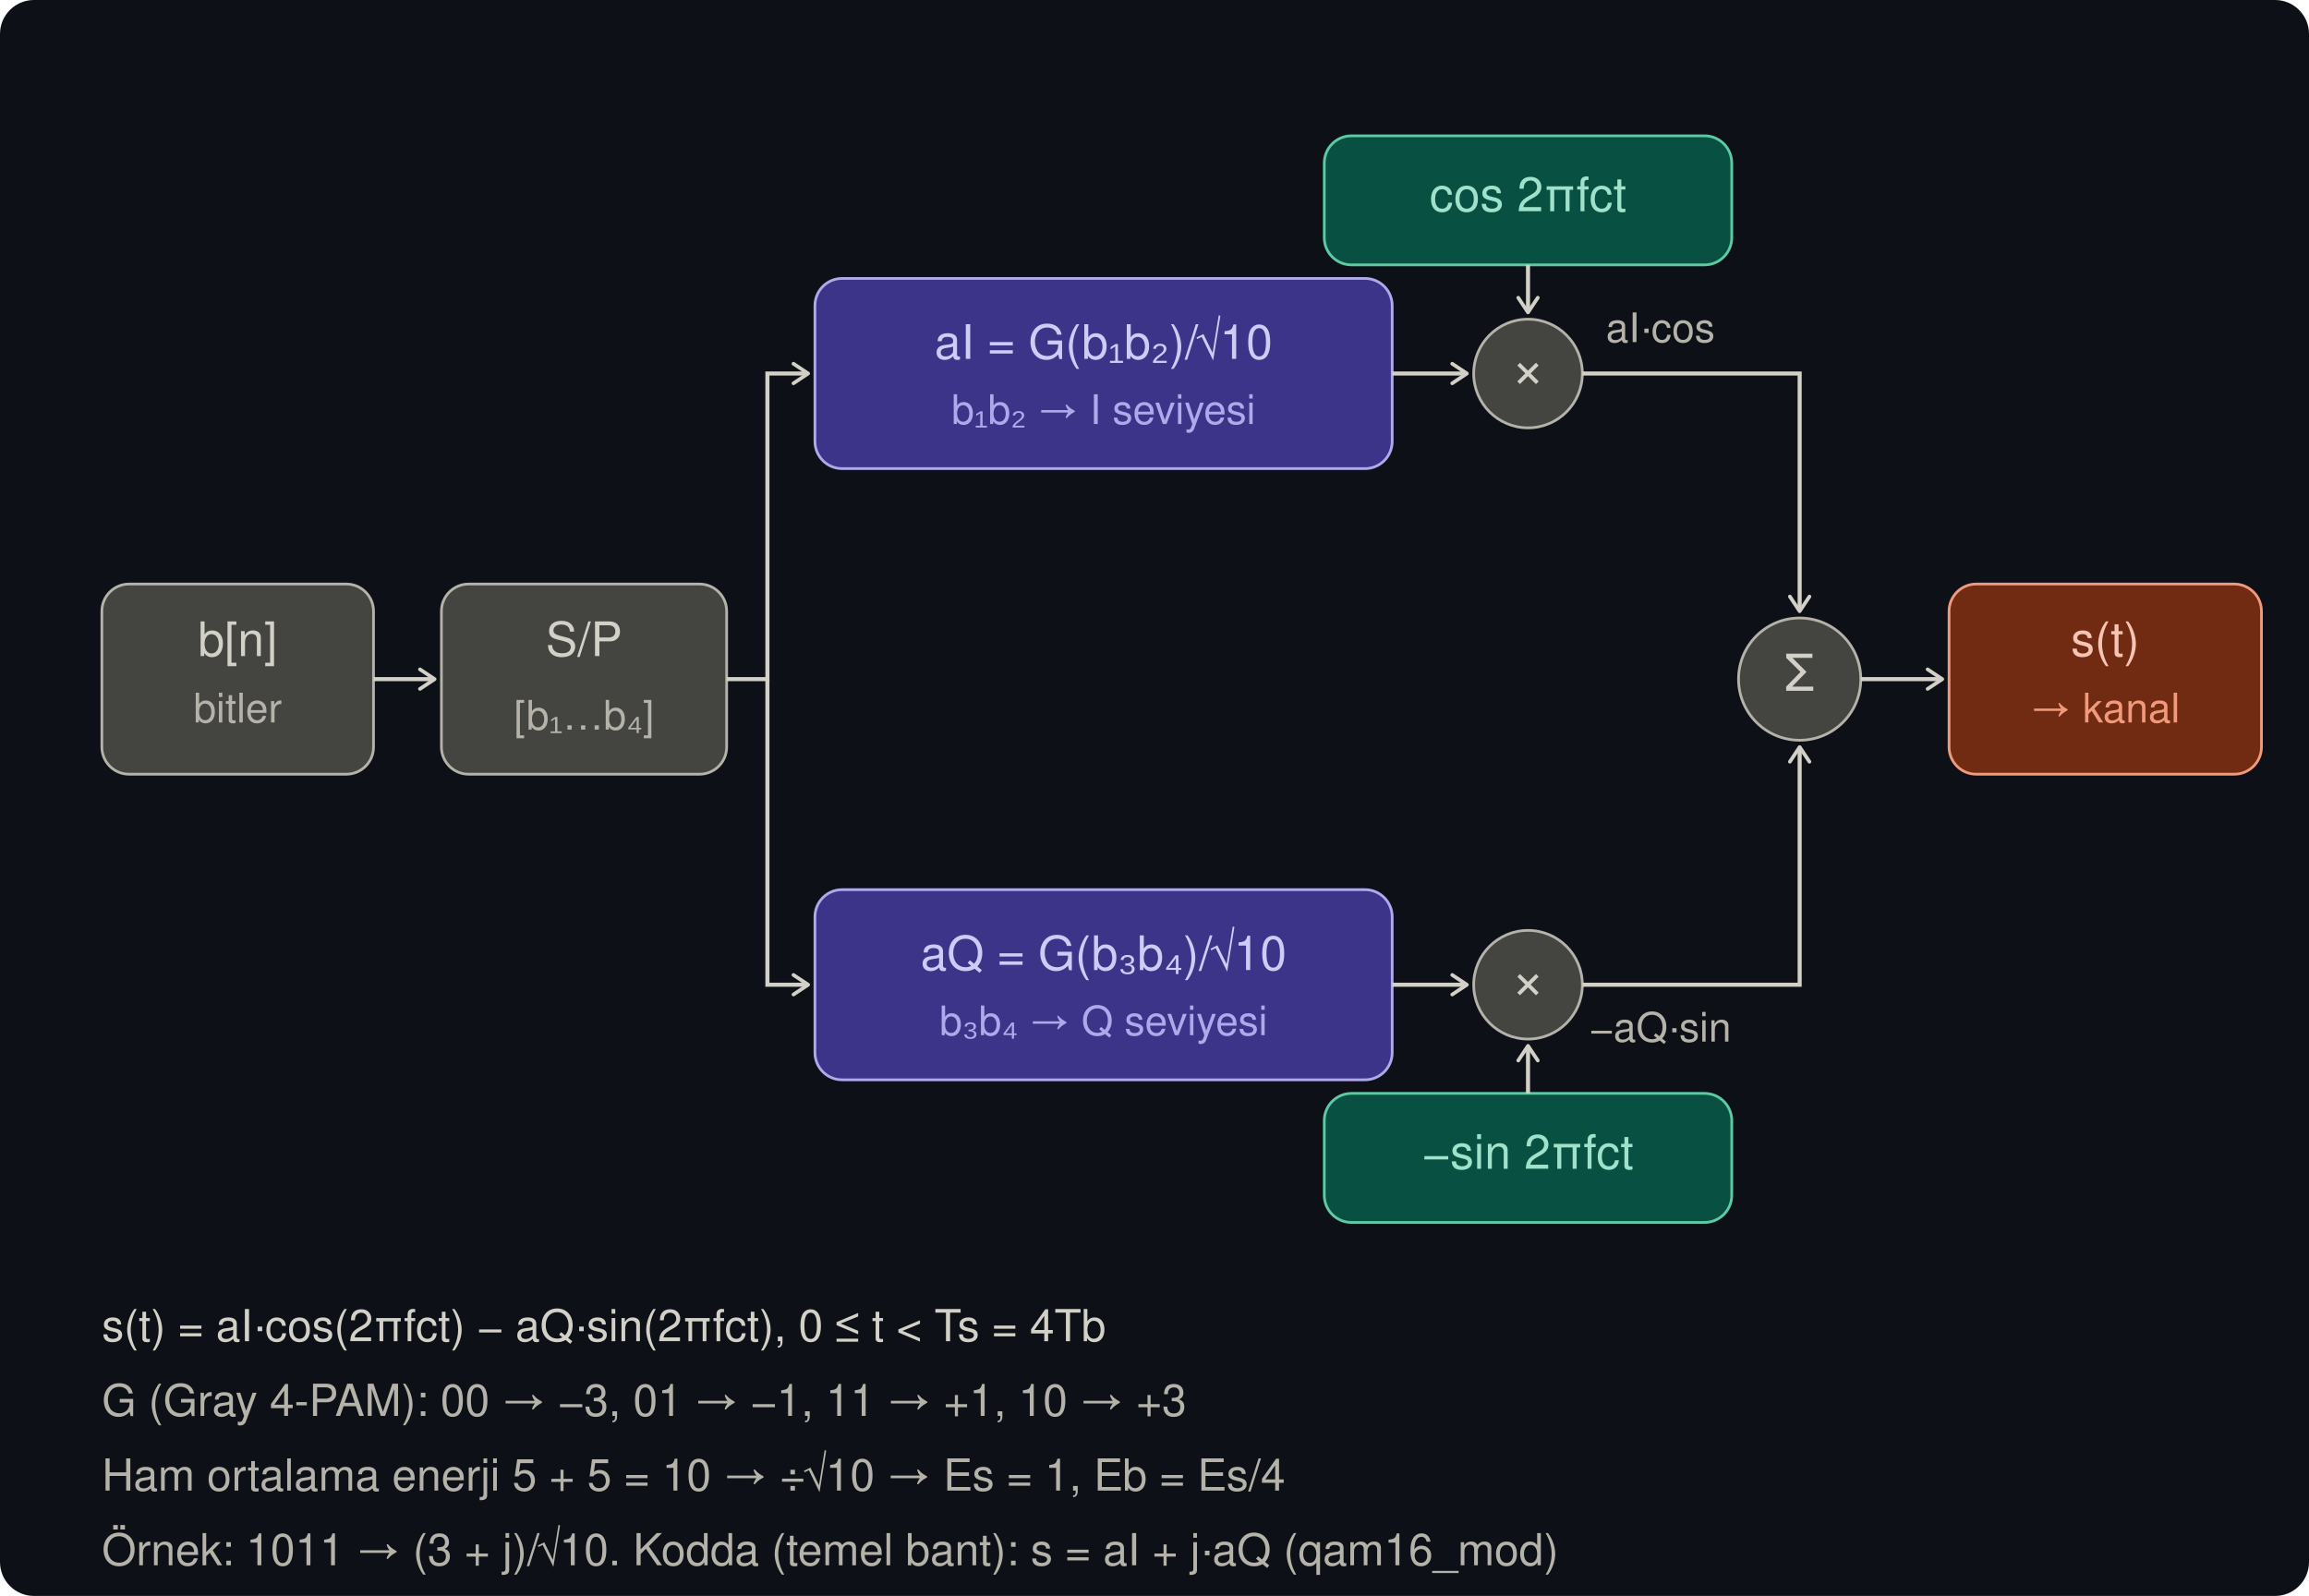
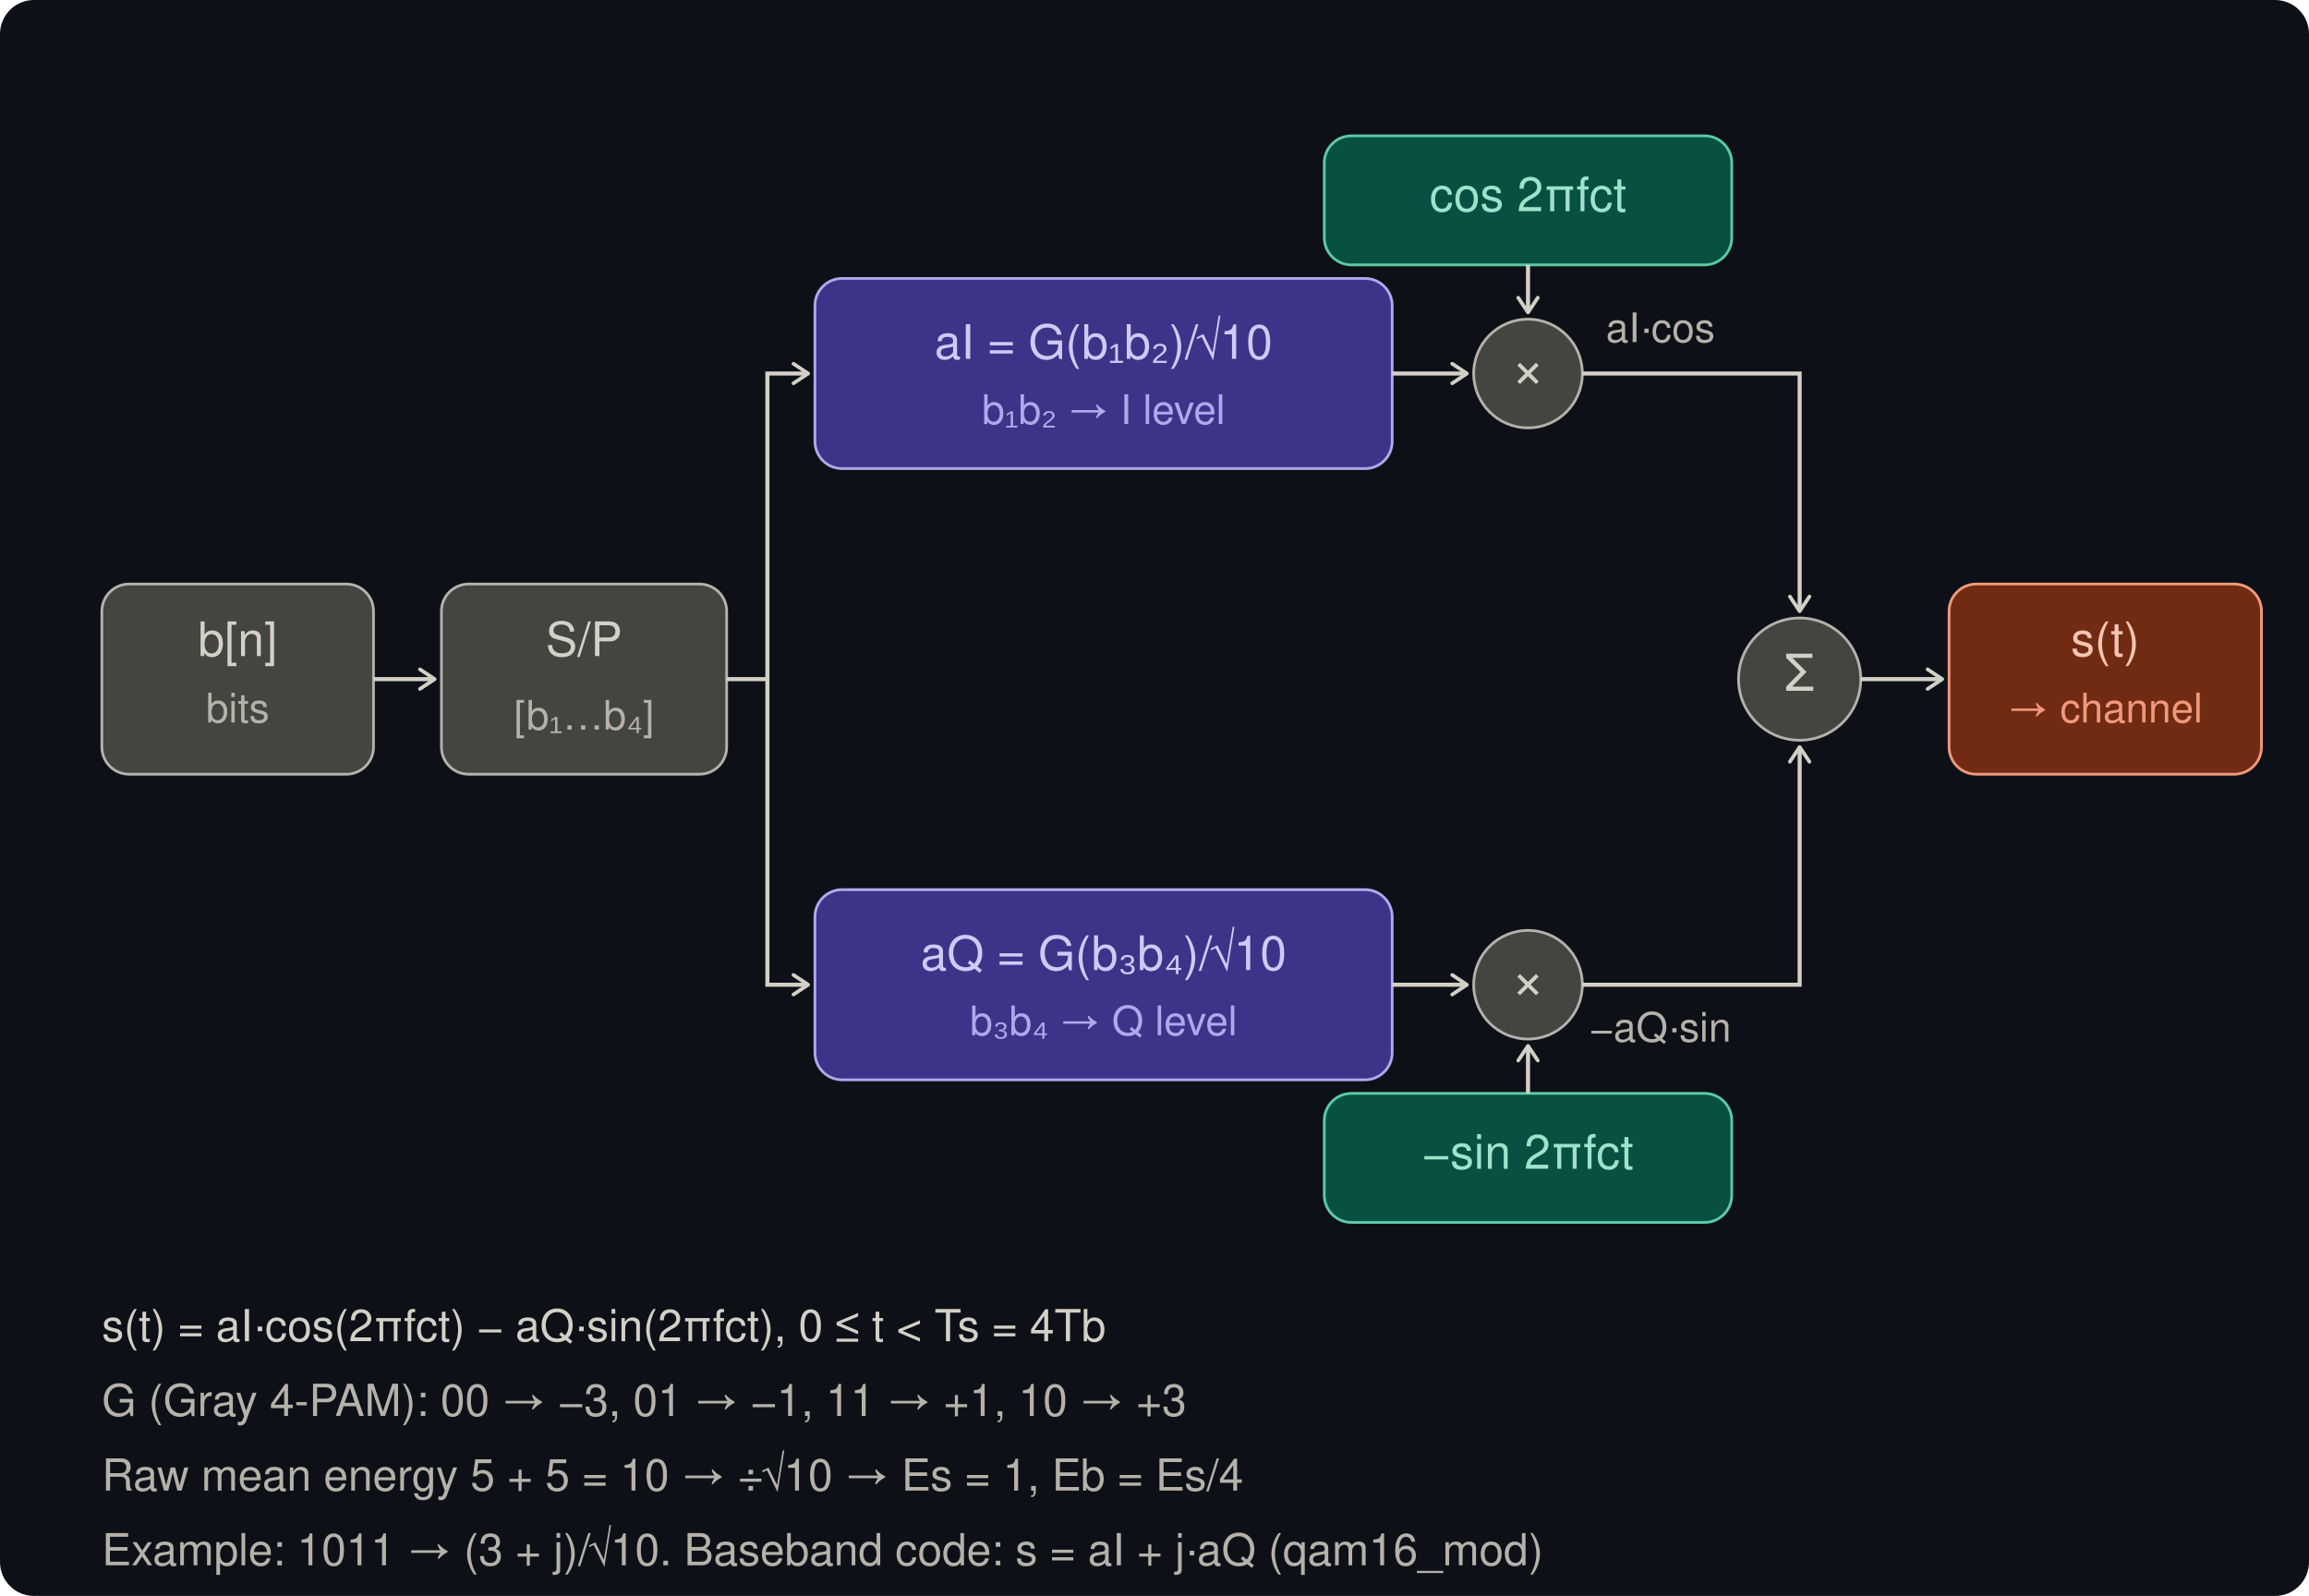
<svg xmlns="http://www.w3.org/2000/svg" width="680" height="470" viewBox="0 0 680 470" role="img" font-family="Helvetica, Arial, sans-serif">
  <defs>
    <marker id="arrow" viewBox="0 0 10 10" refX="8" refY="5" markerWidth="6" markerHeight="6" orient="auto-start-reverse">
      <path d="M2 1L8 5L2 9" fill="none" stroke="#D3D1C7" stroke-width="1.5" stroke-linecap="round" stroke-linejoin="round" />
    </marker>
  </defs>
  <rect x="0" y="0" width="680" height="470" fill="#0d1117" rx="10" />
  <rect x="30" y="172" width="80" height="56" rx="8" fill="#444441" stroke="#B4B2A9" stroke-width="0.8" />
  <text x="70.0" y="190.0" font-size="14" font-weight="500" fill="#D3D1C7" text-anchor="middle" dominant-baseline="central">b[n]</text>
-   <text x="70.0" y="210.0" font-size="12" font-weight="400" fill="#B4B2A9" text-anchor="middle" dominant-baseline="central">bitler</text>
+   <text x="70.0" y="210.0" font-size="12" font-weight="400" fill="#B4B2A9" text-anchor="middle" dominant-baseline="central">bits</text>
  <path d="M110 200 L128 200" fill="none" stroke="#D3D1C7" stroke-width="1.2" marker-end="url(#arrow)" />
  <rect x="130" y="172" width="84" height="56" rx="8" fill="#444441" stroke="#B4B2A9" stroke-width="0.8" />
  <text x="172.0" y="190.0" font-size="14" font-weight="500" fill="#D3D1C7" text-anchor="middle" dominant-baseline="central">S/P</text>
  <text x="172.0" y="210.0" font-size="12" font-weight="400" fill="#B4B2A9" text-anchor="middle" dominant-baseline="central">[b₁…b₄]</text>
  <path d="M214 200 L226 200 L226 110 L238 110" fill="none" stroke="#D3D1C7" stroke-width="1.2" marker-end="url(#arrow)" />
  <path d="M226 200 L226 290 L238 290" fill="none" stroke="#D3D1C7" stroke-width="1.2" marker-end="url(#arrow)" />
  <rect x="240" y="82" width="170" height="56" rx="8" fill="#3C3489" stroke="#AFA9EC" stroke-width="0.8" />
  <text x="325.0" y="100.0" font-size="14" font-weight="500" fill="#CECBF6" text-anchor="middle" dominant-baseline="central">aI = G(b₁b₂)/√10</text>
-   <text x="325.0" y="120.0" font-size="12" font-weight="400" fill="#AFA9EC" text-anchor="middle" dominant-baseline="central">b₁b₂ → I seviyesi</text>
+   <text x="325.0" y="120.0" font-size="12" font-weight="400" fill="#AFA9EC" text-anchor="middle" dominant-baseline="central">b₁b₂ → I level</text>
  <rect x="240" y="262" width="170" height="56" rx="8" fill="#3C3489" stroke="#AFA9EC" stroke-width="0.8" />
  <text x="325.0" y="280.0" font-size="14" font-weight="500" fill="#CECBF6" text-anchor="middle" dominant-baseline="central">aQ = G(b₃b₄)/√10</text>
-   <text x="325.0" y="300.0" font-size="12" font-weight="400" fill="#AFA9EC" text-anchor="middle" dominant-baseline="central">b₃b₄ → Q seviyesi</text>
+   <text x="325.0" y="300.0" font-size="12" font-weight="400" fill="#AFA9EC" text-anchor="middle" dominant-baseline="central">b₃b₄ → Q level</text>
  <path d="M410 110 L432 110" fill="none" stroke="#D3D1C7" stroke-width="1.2" marker-end="url(#arrow)" />
  <path d="M410 290 L432 290" fill="none" stroke="#D3D1C7" stroke-width="1.2" marker-end="url(#arrow)" />
  <rect x="390" y="40" width="120" height="38" rx="8" fill="#085041" stroke="#5DCAA5" stroke-width="0.8" />
  <text x="450.0" y="59.0" font-size="14" font-weight="500" fill="#9FE1CB" text-anchor="middle" dominant-baseline="central">cos 2πfct</text>
  <path d="M450 78 L450 92" fill="none" stroke="#D3D1C7" stroke-width="1.2" marker-end="url(#arrow)" />
  <rect x="390" y="322" width="120" height="38" rx="8" fill="#085041" stroke="#5DCAA5" stroke-width="0.8" />
  <text x="450.0" y="341.0" font-size="14" font-weight="500" fill="#9FE1CB" text-anchor="middle" dominant-baseline="central">−sin 2πfct</text>
  <path d="M450 322 L450 308" fill="none" stroke="#D3D1C7" stroke-width="1.2" marker-end="url(#arrow)" />
  <circle cx="450" cy="110" r="16" fill="#444441" stroke="#B4B2A9" stroke-width="0.8" />
  <text x="450" y="110" font-size="16" font-weight="400" fill="#D3D1C7" text-anchor="middle" dominant-baseline="central">×</text>
  <circle cx="450" cy="290" r="16" fill="#444441" stroke="#B4B2A9" stroke-width="0.8" />
  <text x="450" y="290" font-size="16" font-weight="400" fill="#D3D1C7" text-anchor="middle" dominant-baseline="central">×</text>
  <text x="489" y="98" font-size="12" font-weight="400" fill="#B4B2A9" text-anchor="middle" dominant-baseline="central">aI·cos</text>
  <text x="489" y="304" font-size="12" font-weight="400" fill="#B4B2A9" text-anchor="middle" dominant-baseline="central">−aQ·sin</text>
  <path d="M466 110 L530 110 L530 180" fill="none" stroke="#D3D1C7" stroke-width="1.2" marker-end="url(#arrow)" />
  <path d="M466 290 L530 290 L530 220" fill="none" stroke="#D3D1C7" stroke-width="1.2" marker-end="url(#arrow)" />
  <circle cx="530" cy="200" r="18" fill="#444441" stroke="#B4B2A9" stroke-width="0.8" />
  <text x="530" y="200" font-size="15" font-weight="400" fill="#D3D1C7" text-anchor="middle" dominant-baseline="central">Σ</text>
  <path d="M548 200 L572 200" fill="none" stroke="#D3D1C7" stroke-width="1.2" marker-end="url(#arrow)" />
  <rect x="574" y="172" width="92" height="56" rx="8" fill="#712B13" stroke="#F0997B" stroke-width="0.8" />
  <text x="620.0" y="190.0" font-size="14" font-weight="500" fill="#F5C4B3" text-anchor="middle" dominant-baseline="central">s(t)</text>
-   <text x="620.0" y="210.0" font-size="12" font-weight="400" fill="#F0997B" text-anchor="middle" dominant-baseline="central">→ kanal</text>
+   <text x="620.0" y="210.0" font-size="12" font-weight="400" fill="#F0997B" text-anchor="middle" dominant-baseline="central">→ channel</text>
  <text x="30" y="392" font-size="13" font-weight="400" fill="#D3D1C7" text-anchor="start" dominant-baseline="central">s(t) = aI·cos(2πfct) − aQ·sin(2πfct),   0 ≤ t &lt; Ts = 4Tb</text>
  <text x="30" y="414" font-size="13" font-weight="400" fill="#B4B2A9" text-anchor="start" dominant-baseline="central">G (Gray 4-PAM):  00 → −3,  01 → −1,  11 → +1,  10 → +3</text>
-   <text x="30" y="436" font-size="13" font-weight="400" fill="#B4B2A9" text-anchor="start" dominant-baseline="central">Ham ortalama enerji 5 + 5 = 10 → ÷√10 → Es = 1, Eb = Es/4</text>
-   <text x="30" y="458" font-size="13" font-weight="400" fill="#B4B2A9" text-anchor="start" dominant-baseline="central">Örnek: 1011 → (3 + j)/√10.   Kodda (temel bant): s = aI + j·aQ  (qam16_mod)</text>
+   <text x="30" y="436" font-size="13" font-weight="400" fill="#B4B2A9" text-anchor="start" dominant-baseline="central">Raw mean energy 5 + 5 = 10 → ÷√10 → Es = 1, Eb = Es/4</text>
+   <text x="30" y="458" font-size="13" font-weight="400" fill="#B4B2A9" text-anchor="start" dominant-baseline="central">Example: 1011 → (3 + j)/√10.  Baseband code: s = aI + j·aQ  (qam16_mod)</text>
</svg>
